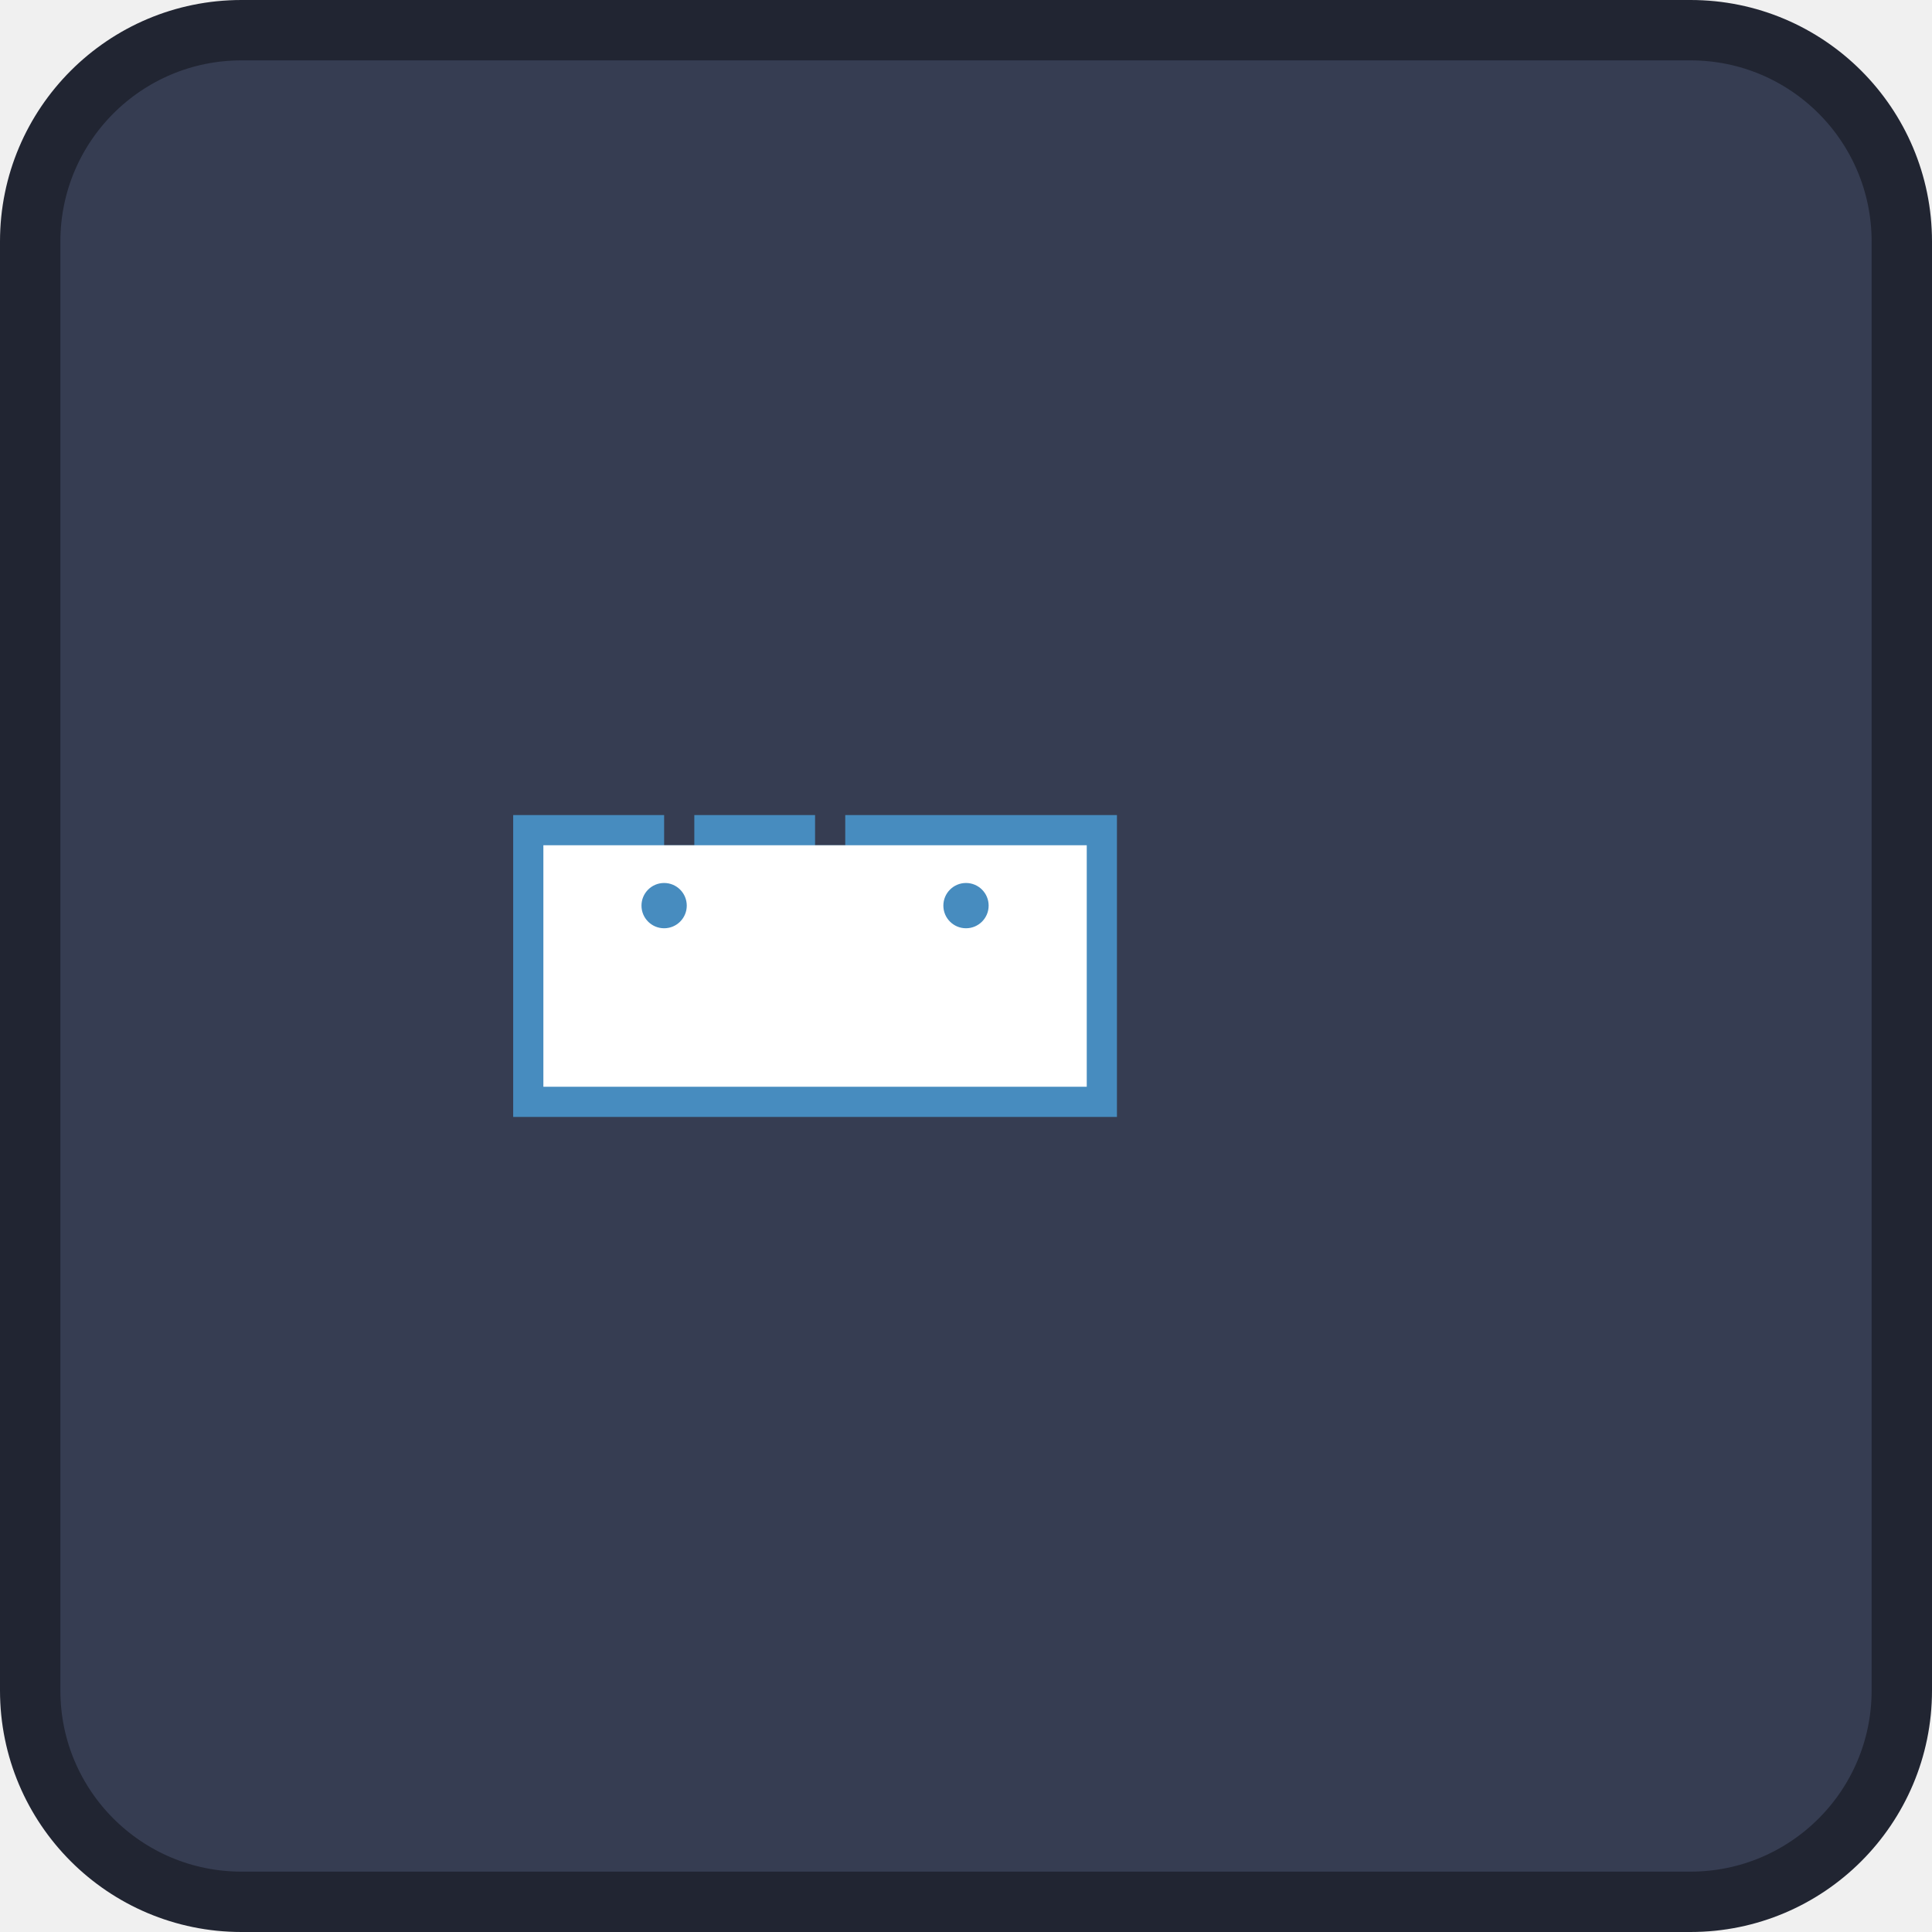
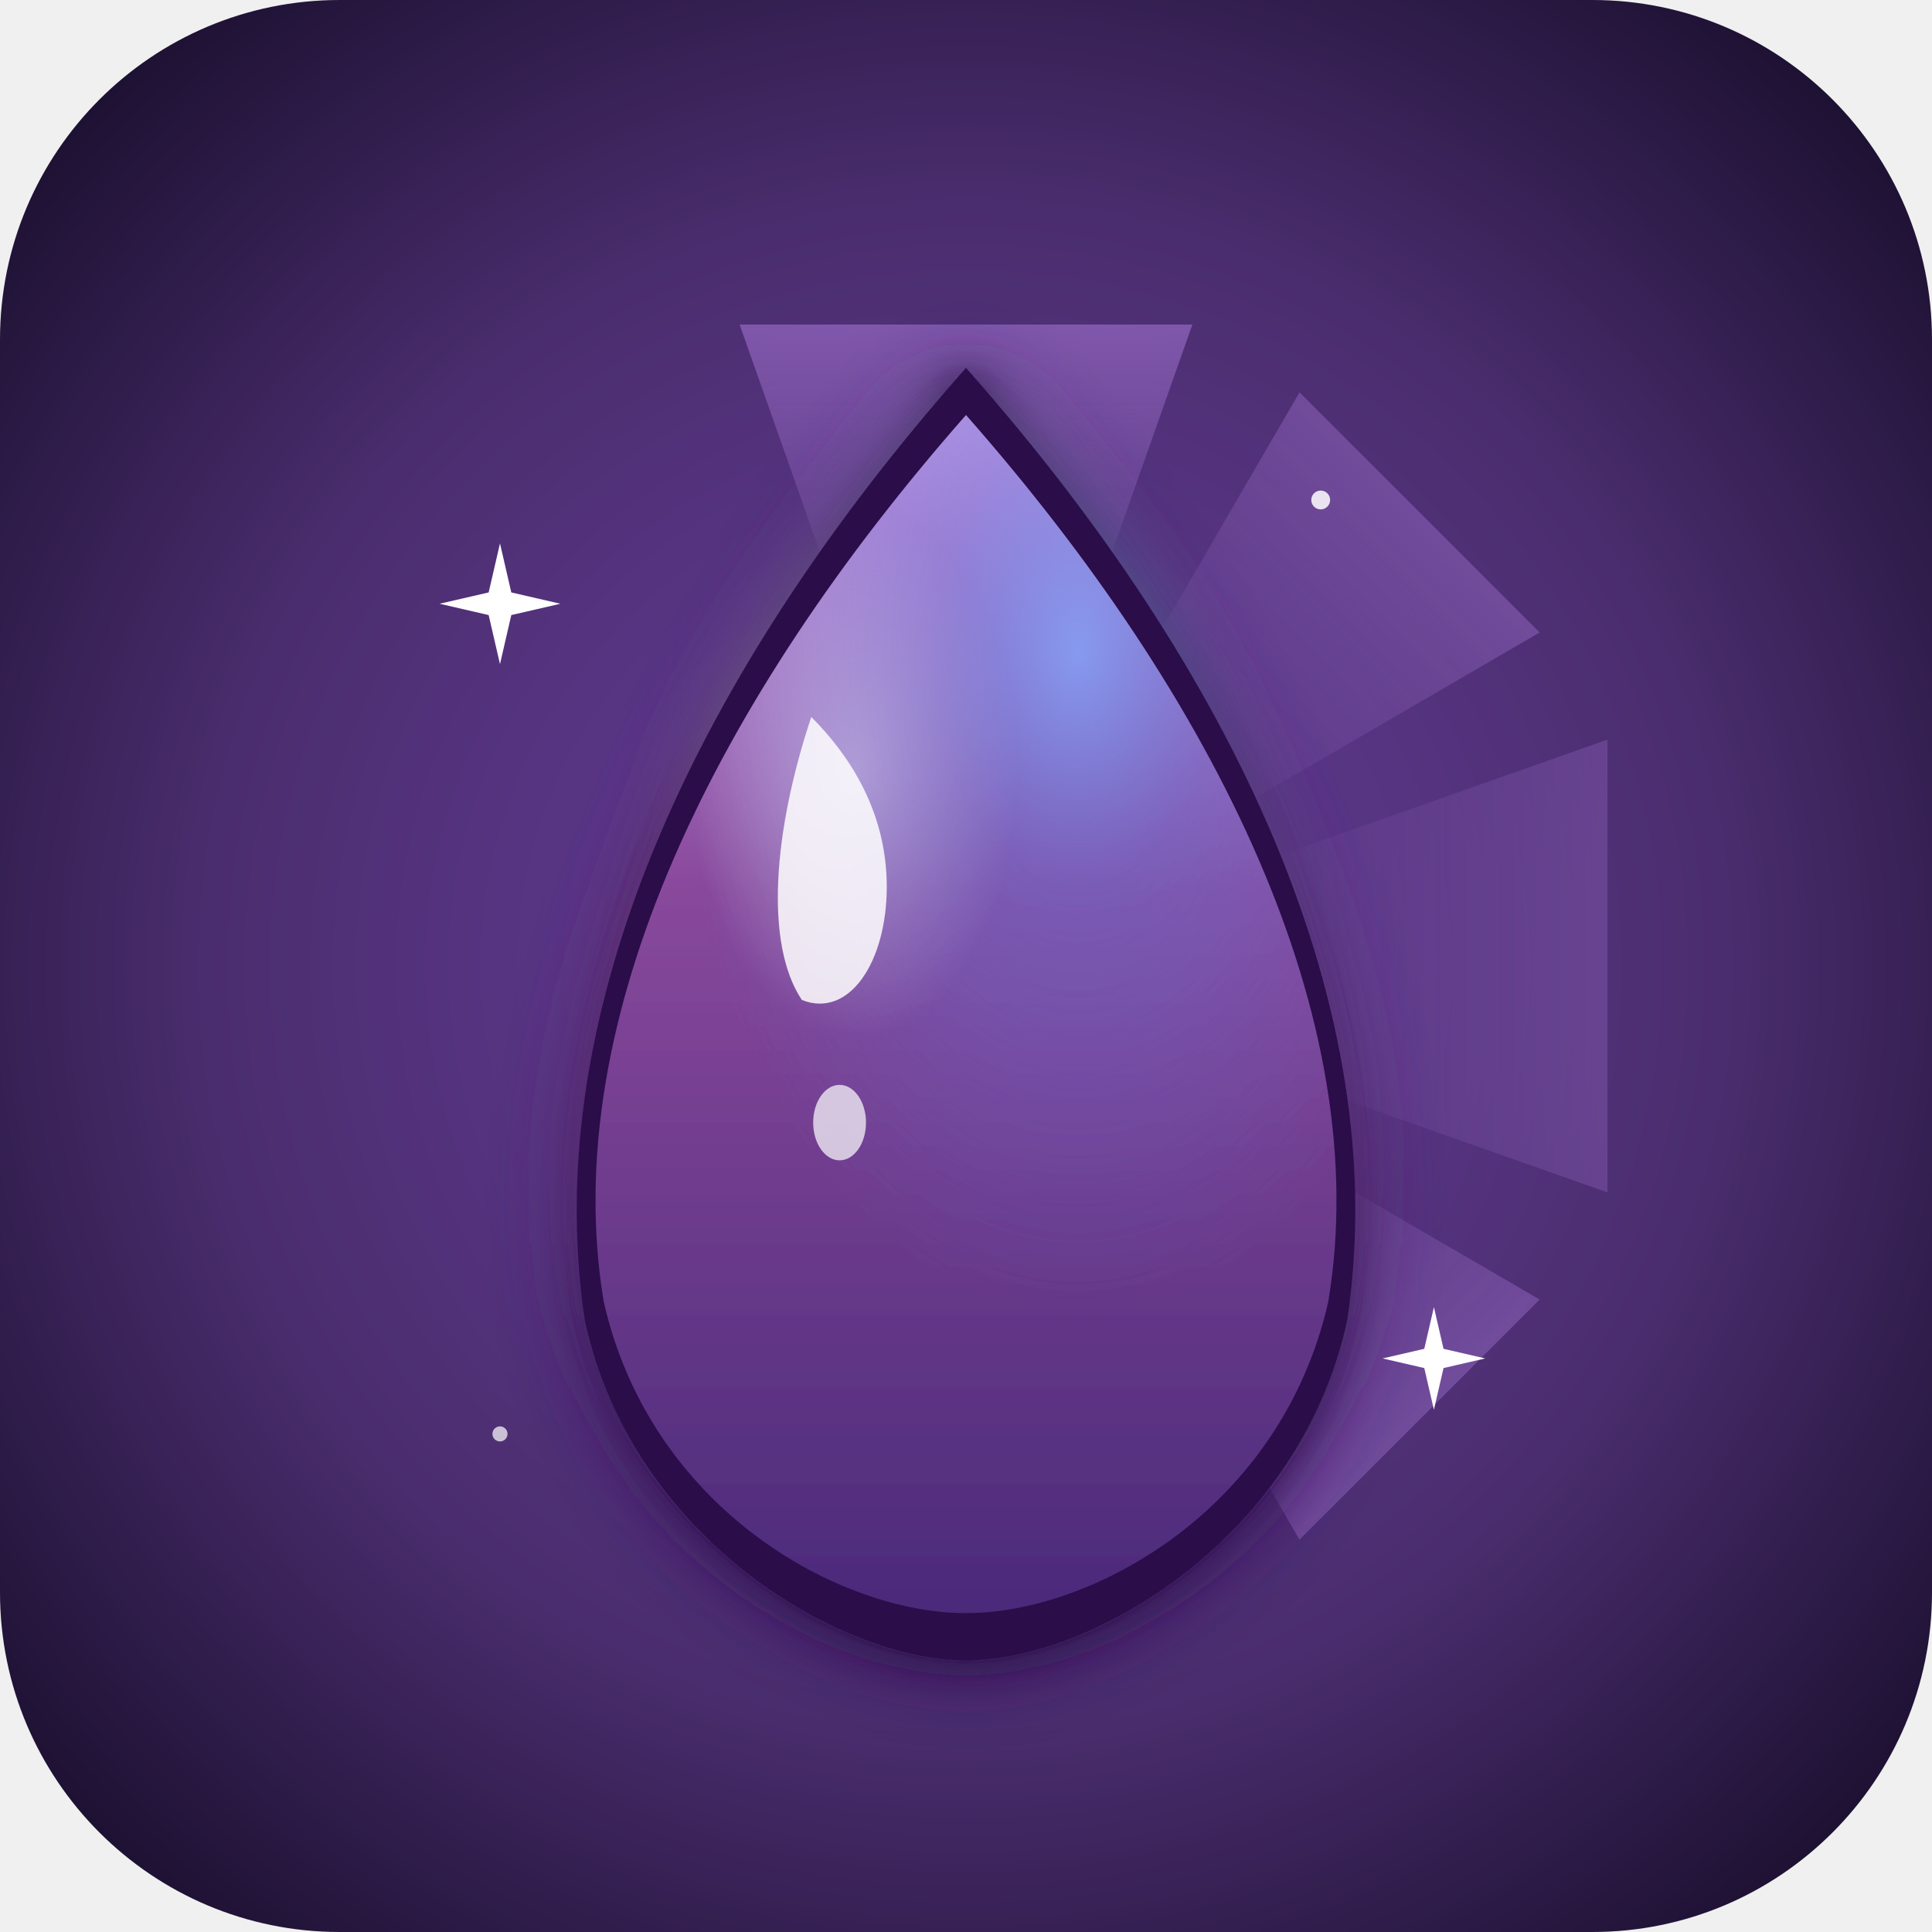
- <svg xmlns="http://www.w3.org/2000/svg" width="128" height="128" viewBox="0 0 128 128">
-   <rect width="124" height="124" x="2" y="2" fill="#363d52" stroke="#212532" stroke-width="4" rx="14" />
-   <g fill="#fff" transform="translate(64 64)">
-     <path d="M-30 -10 H -20 V -8 H -18 V -10 H -10 V -8 H -8 V -10 H 10 V 10 H -30 Z" fill="#478cbf" />
-     <path d="M-28 -8 H 8 V 8 H -28 Z" fill="#fff" />
-     <circle cx="-20" cy="-4" r="1.5" fill="#478cbf" />
-     <circle cx="0" cy="-4" r="1.5" fill="#478cbf" />
+ <svg xmlns="http://www.w3.org/2000/svg" width="1024" height="1024" viewBox="0 0 1024 1024">
+   <defs>
+     <radialGradient id="bg" cx="50%" cy="50%" r="65%">
+       <stop offset="0%" stop-color="#6B3FA0" />
+       <stop offset="60%" stop-color="#4A2D6E" />
+       <stop offset="100%" stop-color="#1A0F2E" />
+     </radialGradient>
+     <linearGradient id="ray" x1="0%" y1="0%" x2="0%" y2="100%">
+       <stop offset="0%" stop-color="#A878D8" stop-opacity="0.55" />
+       <stop offset="100%" stop-color="#4A2D6E" stop-opacity="0.0" />
+     </linearGradient>
+     <linearGradient id="gem" x1="50%" y1="0%" x2="50%" y2="100%">
+       <stop offset="0%" stop-color="#C896E0" />
+       <stop offset="40%" stop-color="#88489B" />
+       <stop offset="100%" stop-color="#4A2A7A" />
+     </linearGradient>
+     <radialGradient id="coolHighlight" cx="65%" cy="20%" r="55%">
+       <stop offset="0%" stop-color="#7BA8FF" stop-opacity="0.75" />
+       <stop offset="35%" stop-color="#5D7FE6" stop-opacity="0.35" />
+       <stop offset="100%" stop-color="#5D7FE6" stop-opacity="0.0" />
+     </radialGradient>
+     <radialGradient id="facet" cx="35%" cy="30%" r="55%">
+       <stop offset="0%" stop-color="#FFFFFF" stop-opacity="0.45" />
+       <stop offset="40%" stop-color="#FFFFFF" stop-opacity="0.0" />
+     </radialGradient>
+     <filter id="gemGlow" x="-15%" y="-15%" width="130%" height="130%">
+       <feGaussianBlur in="SourceGraphic" stdDeviation="10" result="blur1" />
+       <feGaussianBlur in="SourceGraphic" stdDeviation="22" result="blur2" />
+       <feMerge>
+         <feMergeNode in="blur2" />
+         <feMergeNode in="blur1" />
+         <feMergeNode in="SourceGraphic" />
+       </feMerge>
+     </filter>
+     <path id="gemSilhouette" d="M 512 220              C 380 370 295 540 320 690              C 345 800 445 855 512 855              C 579 855 679 800 704 690              C 729 540 644 370 512 220 Z" />
+   </defs>
+   <rect width="1024" height="1024" rx="180" ry="180" fill="url(#bg)" />
+   <g transform="translate(512 512)">
+     <g transform="rotate(0)">
+       <polygon points="0,0 -120,-340 120,-340" fill="url(#ray)" />
+     </g>
+     <g transform="rotate(45)">
+       <polygon points="0,0 -90,-340 90,-340" fill="url(#ray)" opacity="0.7" />
+     </g>
+     <g transform="rotate(90)">
+       <polygon points="0,0 -120,-340 120,-340" fill="url(#ray)" opacity="0.5" />
+     </g>
+     <g transform="rotate(135)">
+       <polygon points="0,0 -90,-340 90,-340" fill="url(#ray)" opacity="0.7" />
+     </g>
+   </g>
+   <g filter="url(#gemGlow)">
+     <path d="M 512 195              C 370 355 285 535 310 700              C 335 815 445 880 512 880              C 579 880 689 815 714 700              C 739 535 654 355 512 195 Z" fill="#2A0F4A" />
+     <use href="#gemSilhouette" fill="url(#gem)" />
+     <use href="#gemSilhouette" fill="url(#facet)" />
+     <use href="#gemSilhouette" fill="url(#coolHighlight)" />
+     <path d="M 430 380              C 410 440 405 500 425 530              C 450 540 470 510 470 470              C 470 430 450 400 430 380 Z" fill="#FFFFFF" opacity="0.85" />
+     <ellipse cx="445" cy="595" rx="14" ry="20" fill="#FFFFFF" opacity="0.7" />
+   </g>
+   <g fill="#FFFFFF">
+     <g transform="translate(265 320)">
+       <path d="M 0 -32 L 6 -6 L 32 0 L 6 6 L 0 32 L -6 6 L -32 0 L -6 -6 Z" />
+       <circle cx="0" cy="0" r="3" />
+     </g>
+     <g transform="translate(760 720) scale(0.85)">
+       <path d="M 0 -32 L 6 -6 L 32 0 L 6 6 L 0 32 L -6 6 L -32 0 L -6 -6 Z" />
+     </g>
+     <circle cx="700" cy="265" r="5" opacity="0.85" />
+     <circle cx="265" cy="760" r="4" opacity="0.7" />
  </g>
</svg>
